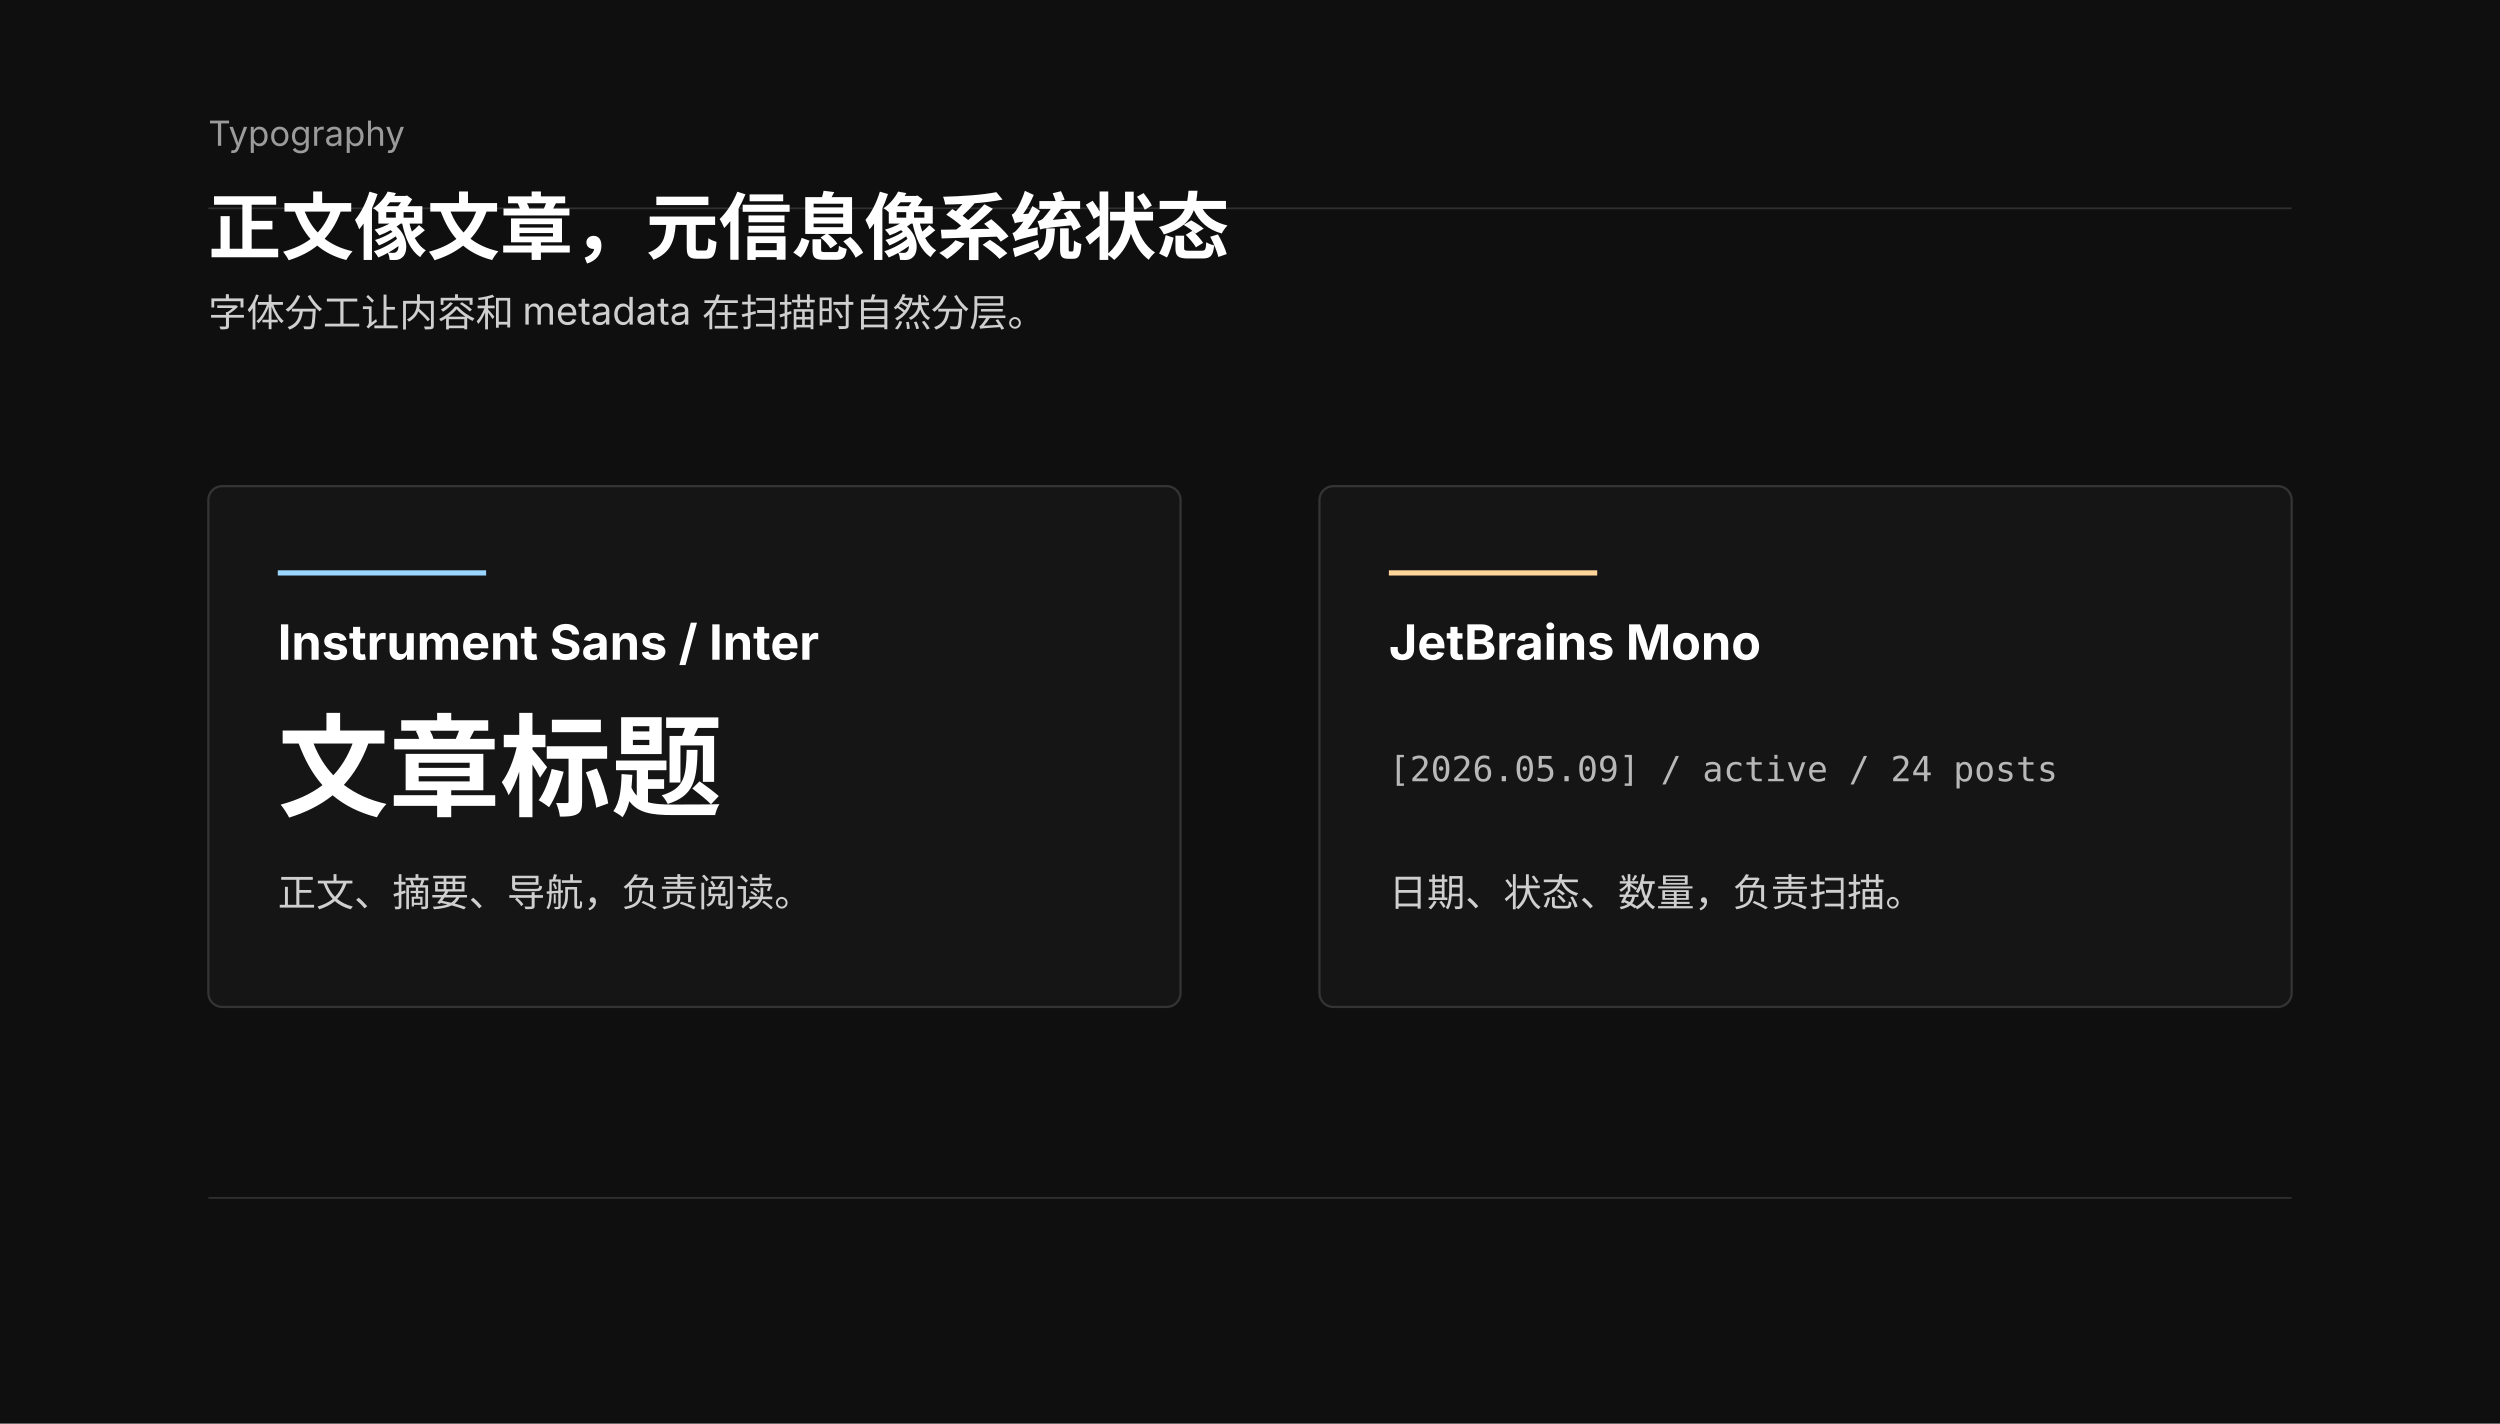
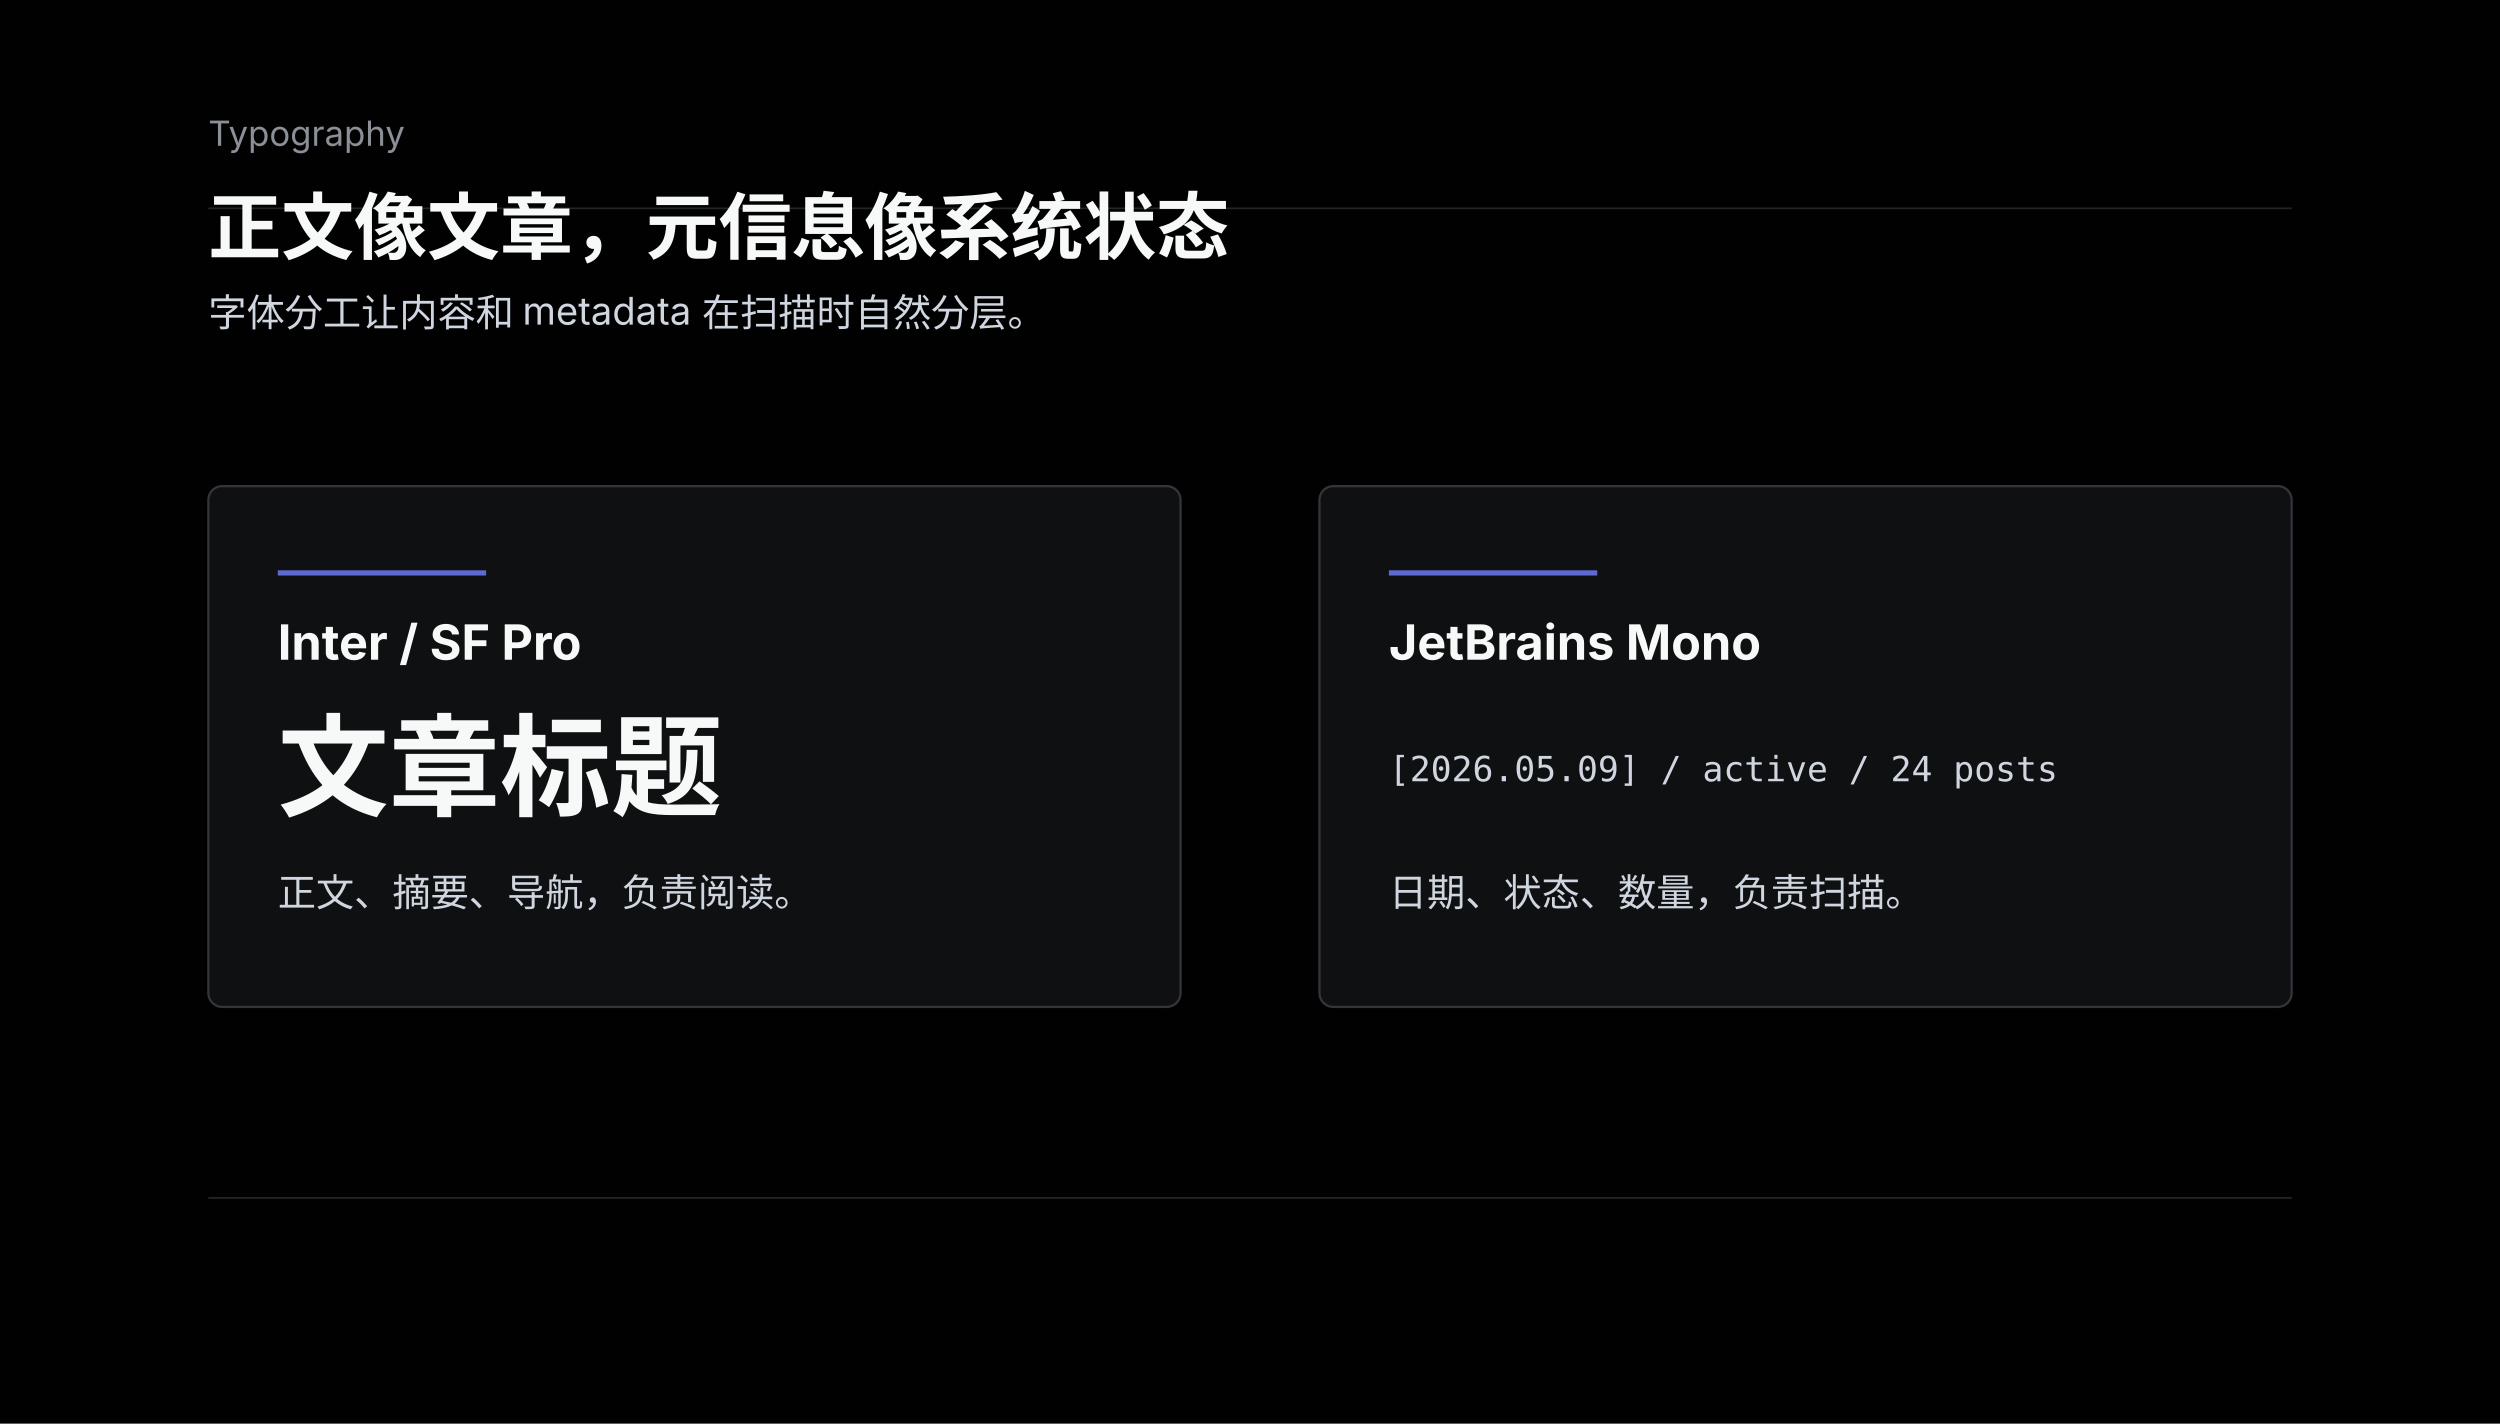
<svg xmlns="http://www.w3.org/2000/svg" width="1440" height="820" viewBox="0 0 1440 820" role="img" aria-labelledby="title desc">
  <defs>
    <style>
-     .bg{fill:#0f0f0f}.line{stroke:#303030;stroke-width:1}.panel{fill:#151515;stroke:#343434;stroke-width:1.3}.title{fill:#fff;font:650 42px "Instrument Sans","Inter","PingFang SC",sans-serif}.big{fill:#fff;font:720 64px "Instrument Sans","Inter","PingFang SC",sans-serif}.h{fill:#fff;font:650 28px "Instrument Sans","Inter","PingFang SC",sans-serif}.body{fill:#cfcfcf;font:400 22px "Instrument Sans","Inter","PingFang SC",sans-serif}.muted{fill:#9b9b9b;font:400 20px "Instrument Sans","Inter","PingFang SC",sans-serif}.mono{fill:#b8b8b8;font:500 20px "JetBrains Mono","SFMono-Regular",monospace}.cyan{stroke:#9ad6ff}.gold{stroke:#ffd59a}
+     .bg{fill:#010102}.line{stroke:#23252a;stroke-width:1}.panel{fill:#0f1011;stroke:#34343a;stroke-width:1.3}.title{fill:#f7f8f8;font:650 42px "Inter","SF Pro Display","PingFang SC",sans-serif}.big{fill:#f7f8f8;font:720 64px "Inter","SF Pro Display","PingFang SC",sans-serif}.h{fill:#f7f8f8;font:650 28px "Inter","SF Pro Display","PingFang SC",sans-serif}.body{fill:#d0d6e0;font:400 22px "Inter","SF Pro Display","PingFang SC",sans-serif}.muted{fill:#8a8f98;font:400 20px "Inter","SF Pro Display","PingFang SC",sans-serif}.mono{fill:#d0d6e0;font:500 20px "JetBrains Mono","SFMono-Regular",monospace}.lavender-blue{stroke:#5e6ad2}
  </style>
  </defs>
  <rect class="bg" width="1440" height="820" />
  <path class="line" d="M120 120h1200M120 690h1200" />
  <text class="muted" x="120" y="84">Typography</text>
  <text class="title" x="120" y="146">正文像文章，元信息像系统状态</text>
  <text class="body" x="120" y="188">字体分工让内容和 metadata 在扫描时自然分层。</text>
  <rect class="panel" x="120" y="280" width="560" height="300" rx="8" />
-   <line class="cyan" x1="160" y1="330" x2="280" y2="330" stroke-width="3" />
-   <text class="h" x="160" y="380">Instrument Sans / Inter</text>
+   <line class="lavender-blue" x1="160" y1="330" x2="280" y2="330" stroke-width="3" />
+   <text class="h" x="160" y="380">Inter / SF Pro</text>
  <text class="big" x="160" y="465">文章标题</text>
  <text class="body" x="160" y="522">正文、摘要、导航，负责阅读。</text>
  <rect class="panel" x="760" y="280" width="560" height="300" rx="8" />
-   <line class="gold" x1="800" y1="330" x2="920" y2="330" stroke-width="3" />
+   <line class="lavender-blue" x1="800" y1="330" x2="920" y2="330" stroke-width="3" />
  <text class="h" x="800" y="380">JetBrains Mono</text>
  <text class="mono" x="800" y="450">[2026.05.09] / active / 24 posts</text>
  <text class="body" x="800" y="522">日期、状态、数量，负责扫描。</text>
</svg>
